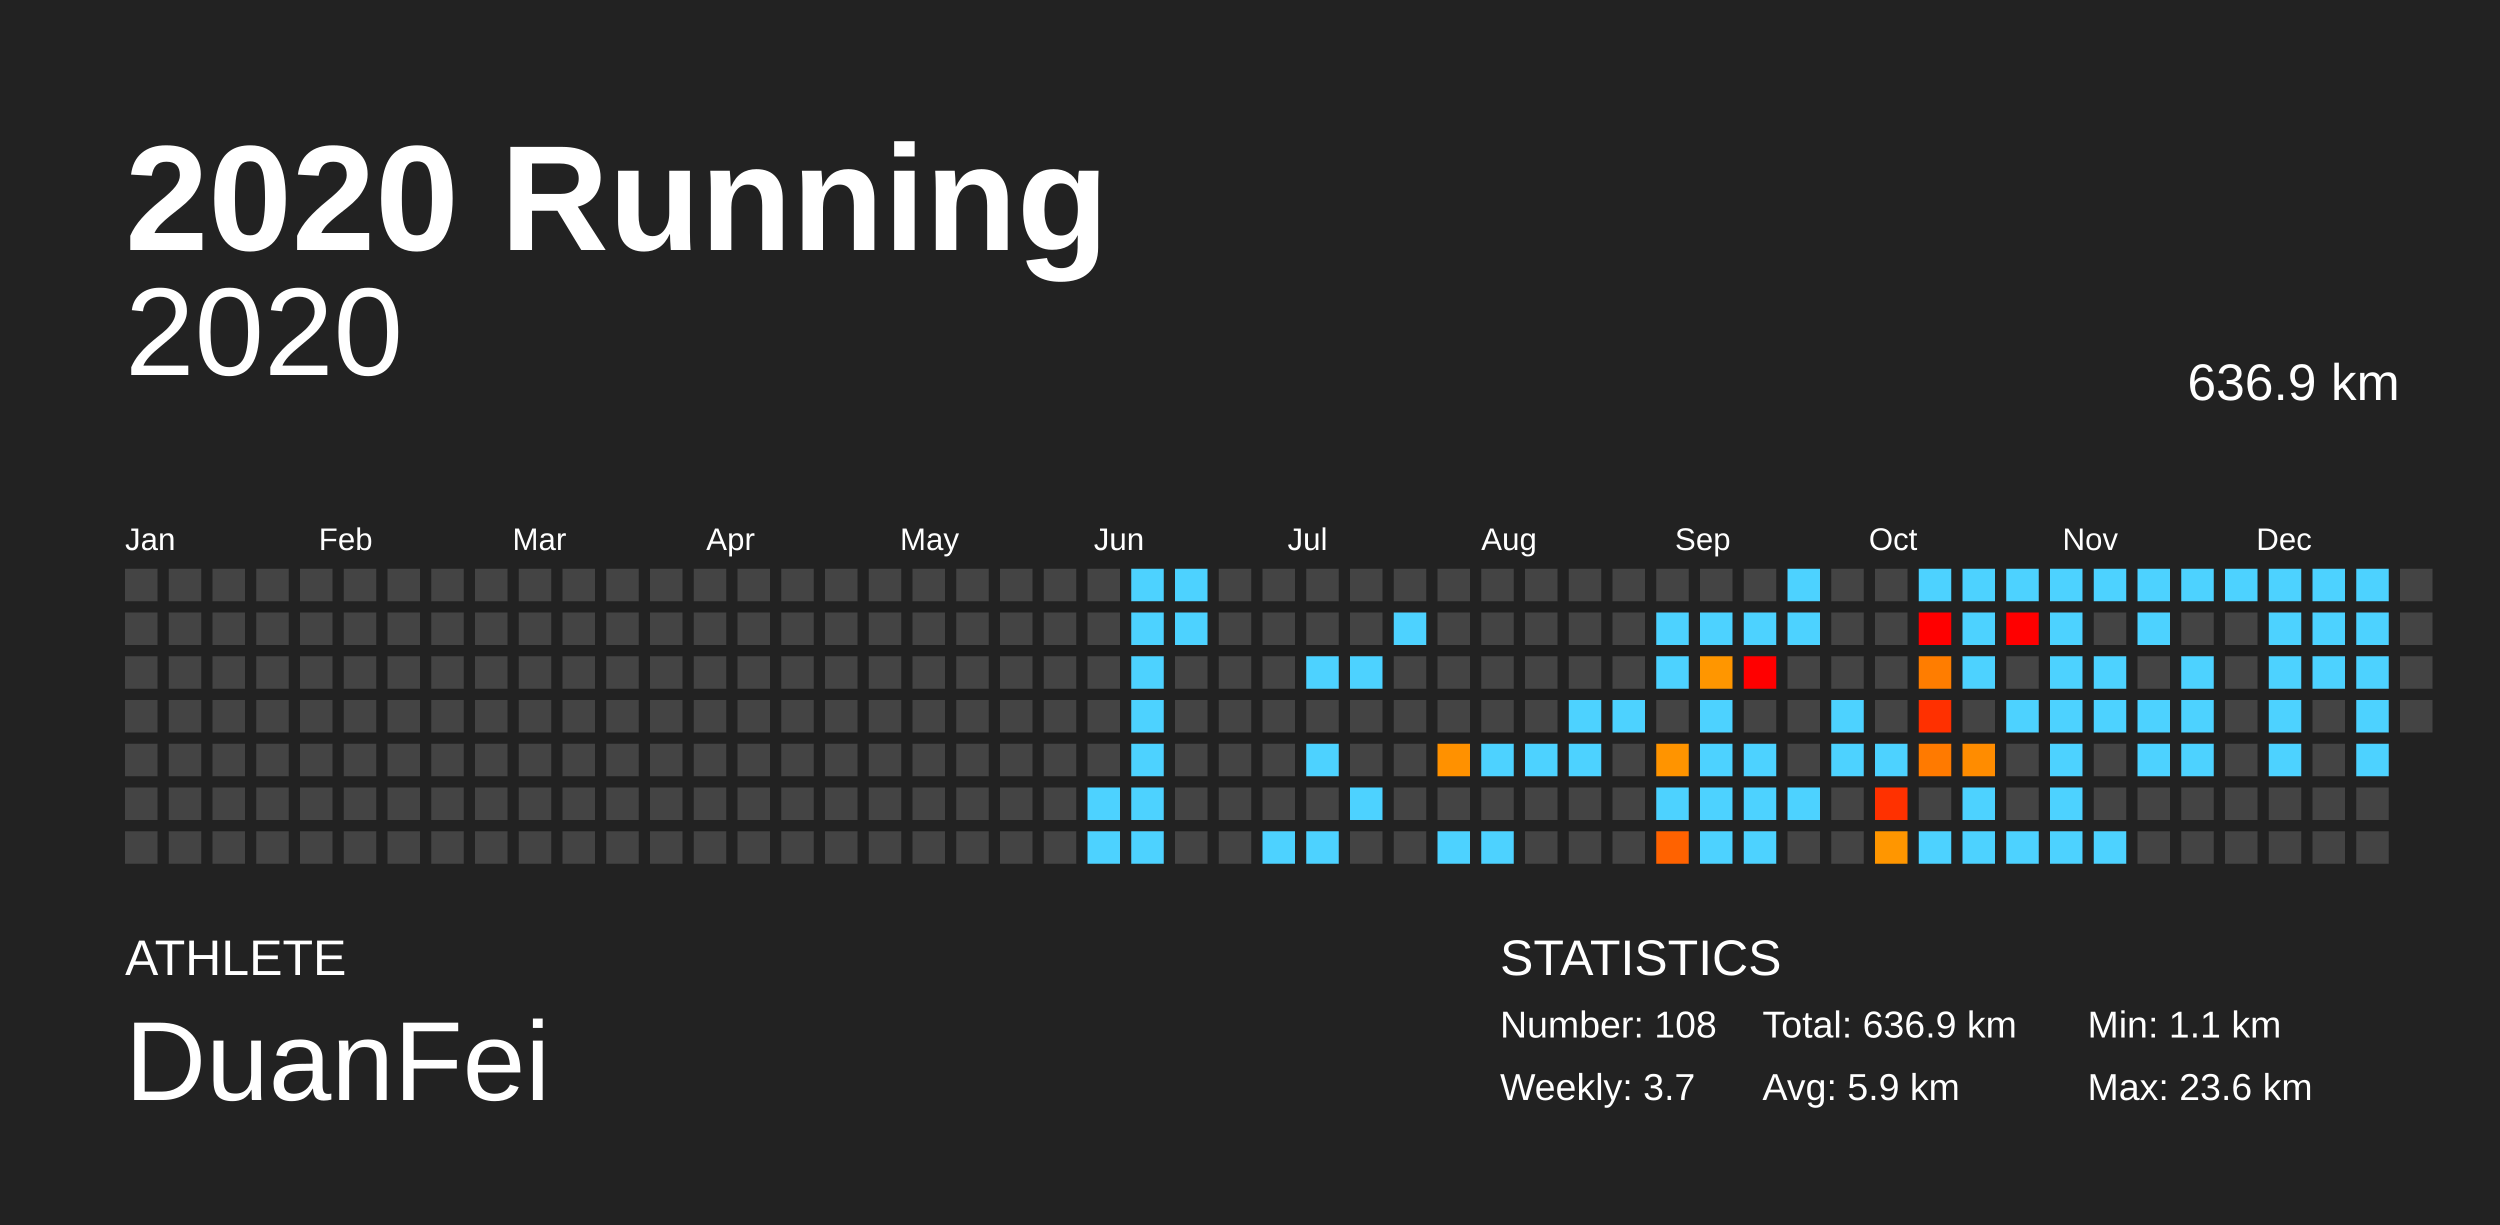
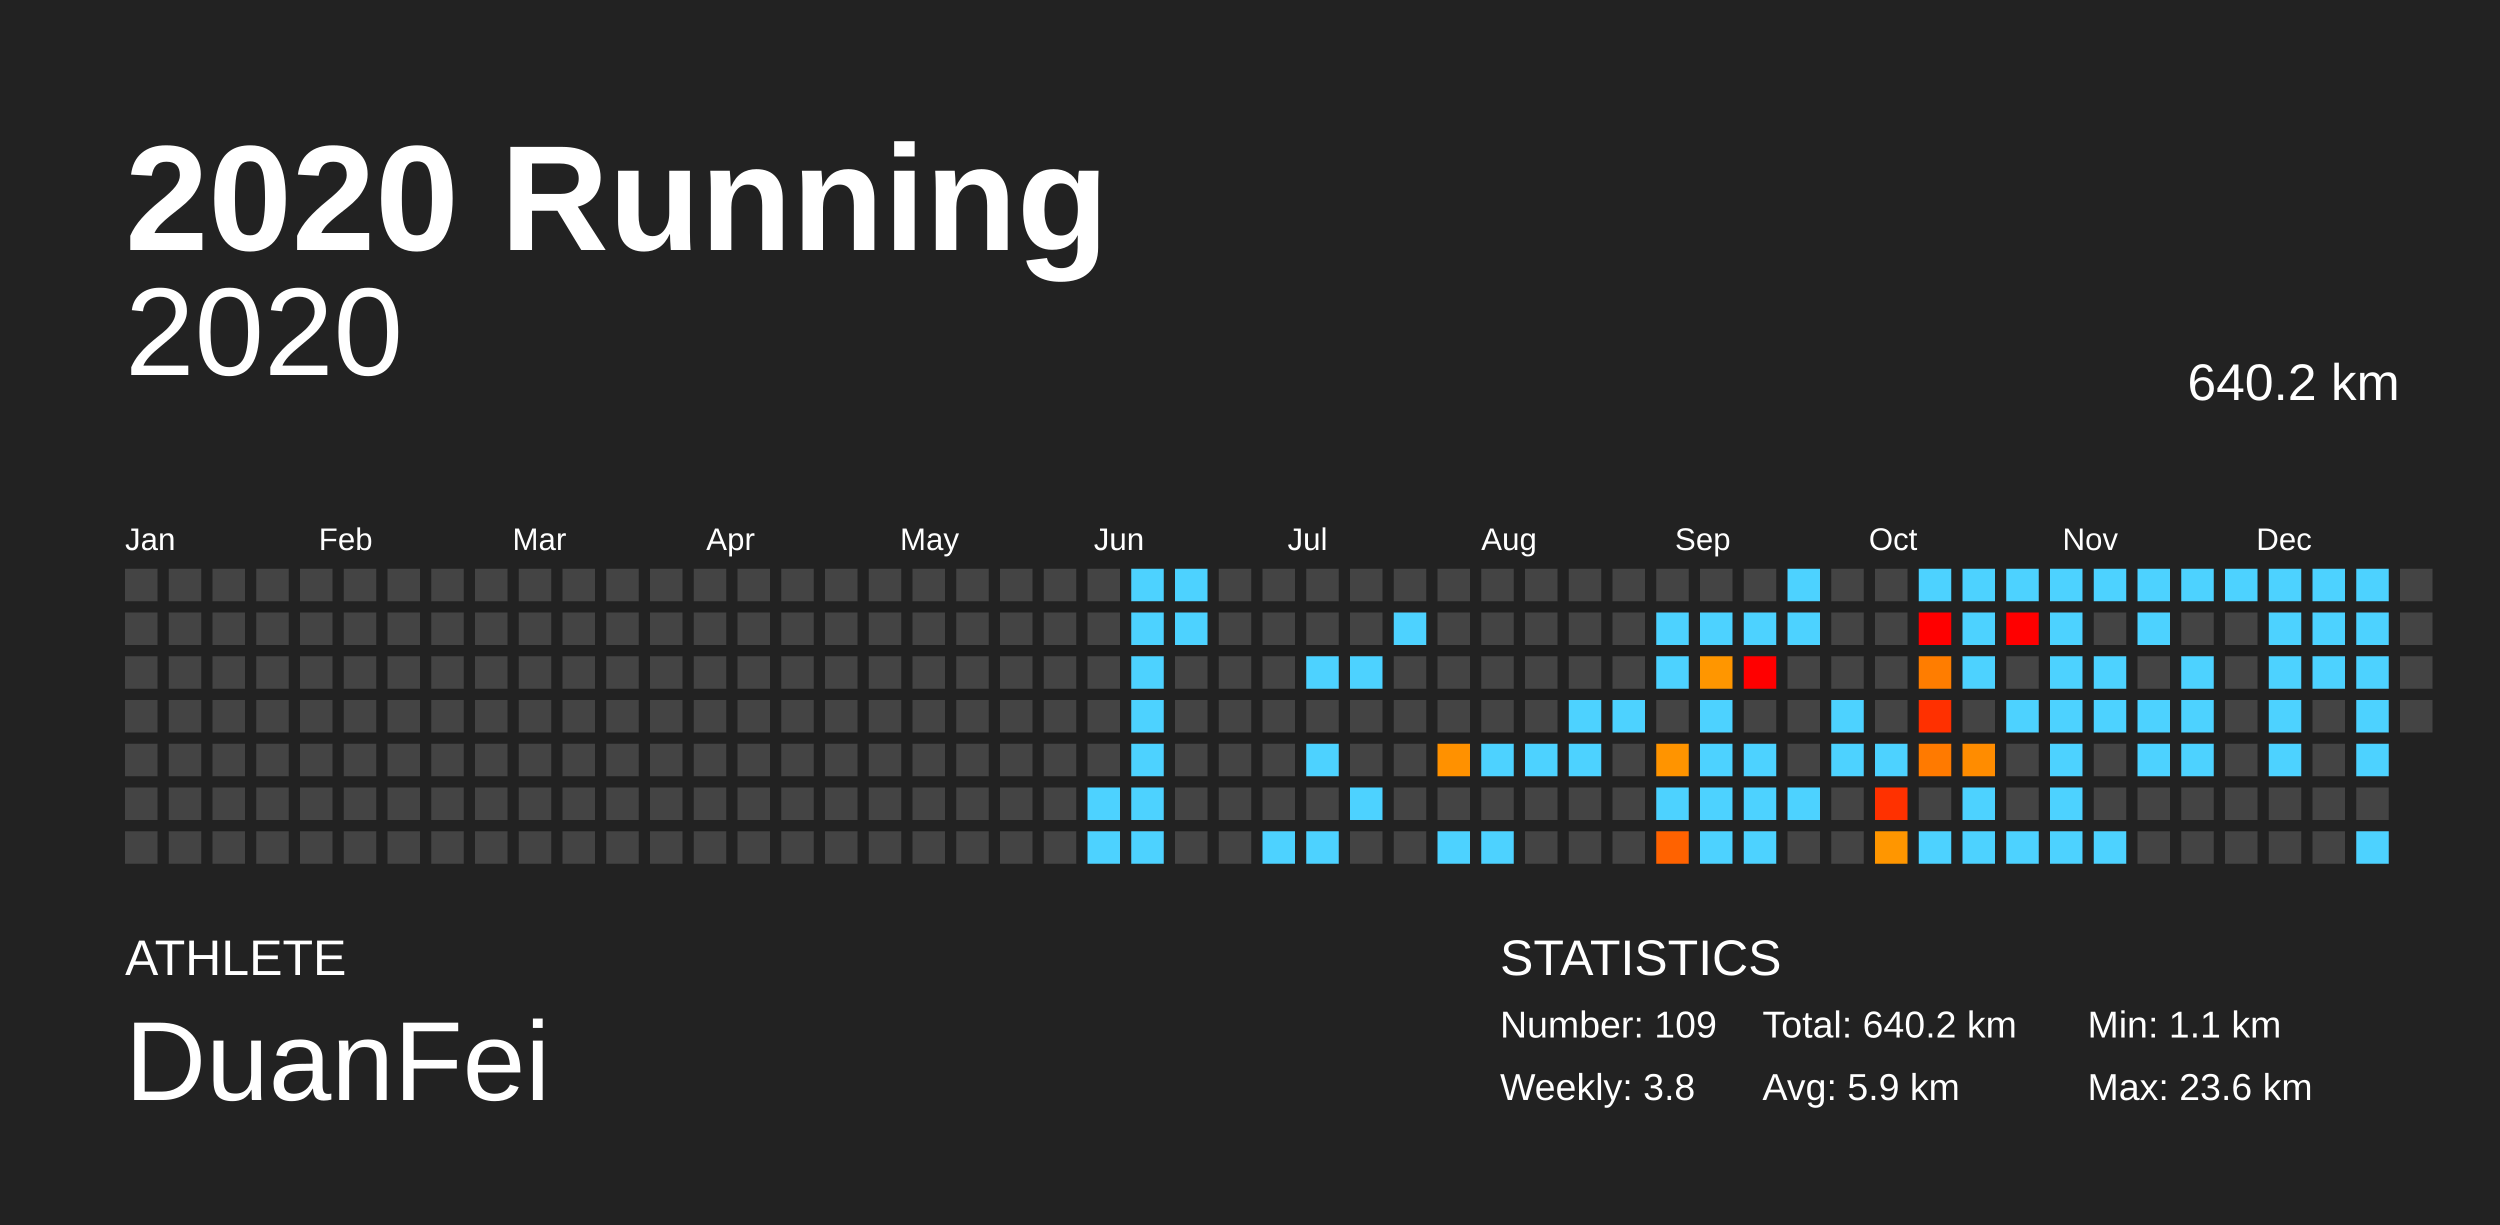
<svg xmlns="http://www.w3.org/2000/svg" baseProfile="full" height="98mm" version="1.1" viewBox="0,0,200,98" width="200mm">
  <defs />
  <rect fill="#222222" height="98" width="200" x="0" y="0" />
  <text fill="#FFFFFF" style="font-size:12px; font-family:Arial; font-weight:bold;" x="10" y="20">2020 Running</text>
  <text fill="#FFFFFF" style="font-size:4px; font-family:Arial" x="10" y="78">ATHLETE</text>
  <text fill="#FFFFFF" style="font-size:9px; font-family:Arial" x="10" y="88">DuanFei</text>
  <text fill="#FFFFFF" style="font-size:4px; font-family:Arial" x="120" y="78">STATISTICS</text>
-   <text fill="#FFFFFF" style="font-size:3px; font-family:Arial" x="120" y="83">Number: 108</text>
-   <text fill="#FFFFFF" style="font-size:3px; font-family:Arial" x="120" y="88">Weekly: 3.7</text>
-   <text fill="#FFFFFF" style="font-size:3px; font-family:Arial" x="141" y="83">Total: 636.9 km</text>
+   <text fill="#FFFFFF" style="font-size:3px; font-family:Arial" x="120" y="83">Number: 109</text>
+   <text fill="#FFFFFF" style="font-size:3px; font-family:Arial" x="120" y="88">Weekly: 3.8</text>
+   <text fill="#FFFFFF" style="font-size:3px; font-family:Arial" x="141" y="83">Total: 640.2 km</text>
  <text fill="#FFFFFF" style="font-size:3px; font-family:Arial" x="141" y="88">Avg: 5.9 km</text>
  <text fill="#FFFFFF" style="font-size:3px; font-family:Arial" x="167" y="83">Min: 1.1 km</text>
  <text fill="#FFFFFF" style="font-size:3px; font-family:Arial" x="167" y="88">Max: 23.6 km</text>
  <text alignment-baseline="hanging" fill="#FFFFFF" style="font-size:10.0px; font-family:Arial;" x="10" y="30">2020</text>
-   <text alignment-baseline="hanging" fill="#FFFFFF" style="font-size:4.125px; font-family:Arial;" x="175" y="32">636.9 km</text>
+   <text alignment-baseline="hanging" fill="#FFFFFF" style="font-size:4.125px; font-family:Arial;" x="175" y="32">640.2 km</text>
  <text fill="#FFFFFF" style="font-size:2.5px; font-family:Arial" x="10.0" y="44">Jan</text>
  <text fill="#FFFFFF" style="font-size:2.5px; font-family:Arial" x="25.5" y="44">Feb</text>
  <text fill="#FFFFFF" style="font-size:2.5px; font-family:Arial" x="41.0" y="44">Mar</text>
  <text fill="#FFFFFF" style="font-size:2.5px; font-family:Arial" x="56.5" y="44">Apr</text>
  <text fill="#FFFFFF" style="font-size:2.5px; font-family:Arial" x="72.0" y="44">May</text>
  <text fill="#FFFFFF" style="font-size:2.5px; font-family:Arial" x="87.5" y="44">Jun</text>
  <text fill="#FFFFFF" style="font-size:2.5px; font-family:Arial" x="103.0" y="44">Jul</text>
  <text fill="#FFFFFF" style="font-size:2.5px; font-family:Arial" x="118.5" y="44">Aug</text>
  <text fill="#FFFFFF" style="font-size:2.5px; font-family:Arial" x="134.0" y="44">Sep</text>
  <text fill="#FFFFFF" style="font-size:2.5px; font-family:Arial" x="149.5" y="44">Oct</text>
  <text fill="#FFFFFF" style="font-size:2.5px; font-family:Arial" x="165.0" y="44">Nov</text>
  <text fill="#FFFFFF" style="font-size:2.5px; font-family:Arial" x="180.5" y="44">Dec</text>
  <rect fill="#444444" height="2.6" width="2.6" x="10.0" y="45.5" />
  <rect fill="#444444" height="2.6" width="2.6" x="10.0" y="49.0" />
  <rect fill="#444444" height="2.6" width="2.6" x="10.0" y="52.5" />
  <rect fill="#444444" height="2.6" width="2.6" x="10.0" y="56.0" />
  <rect fill="#444444" height="2.6" width="2.6" x="10.0" y="59.5" />
  <rect fill="#444444" height="2.6" width="2.6" x="10.0" y="63.0" />
  <rect fill="#444444" height="2.6" width="2.6" x="10.0" y="66.5" />
  <rect fill="#444444" height="2.6" width="2.6" x="13.5" y="45.5" />
  <rect fill="#444444" height="2.6" width="2.6" x="13.5" y="49.0" />
  <rect fill="#444444" height="2.6" width="2.6" x="13.5" y="52.5" />
  <rect fill="#444444" height="2.6" width="2.6" x="13.5" y="56.0" />
  <rect fill="#444444" height="2.6" width="2.6" x="13.5" y="59.5" />
  <rect fill="#444444" height="2.6" width="2.6" x="13.5" y="63.0" />
  <rect fill="#444444" height="2.6" width="2.6" x="13.5" y="66.5" />
  <rect fill="#444444" height="2.6" width="2.6" x="17.0" y="45.5" />
  <rect fill="#444444" height="2.6" width="2.6" x="17.0" y="49.0" />
  <rect fill="#444444" height="2.6" width="2.6" x="17.0" y="52.5" />
  <rect fill="#444444" height="2.6" width="2.6" x="17.0" y="56.0" />
  <rect fill="#444444" height="2.6" width="2.6" x="17.0" y="59.5" />
  <rect fill="#444444" height="2.6" width="2.6" x="17.0" y="63.0" />
  <rect fill="#444444" height="2.6" width="2.6" x="17.0" y="66.5" />
  <rect fill="#444444" height="2.6" width="2.6" x="20.5" y="45.5" />
  <rect fill="#444444" height="2.6" width="2.6" x="20.5" y="49.0" />
  <rect fill="#444444" height="2.6" width="2.6" x="20.5" y="52.5" />
  <rect fill="#444444" height="2.6" width="2.6" x="20.5" y="56.0" />
  <rect fill="#444444" height="2.6" width="2.6" x="20.5" y="59.5" />
  <rect fill="#444444" height="2.6" width="2.6" x="20.5" y="63.0" />
  <rect fill="#444444" height="2.6" width="2.6" x="20.5" y="66.5" />
  <rect fill="#444444" height="2.6" width="2.6" x="24.0" y="45.5" />
  <rect fill="#444444" height="2.6" width="2.6" x="24.0" y="49.0" />
  <rect fill="#444444" height="2.6" width="2.6" x="24.0" y="52.5" />
  <rect fill="#444444" height="2.6" width="2.6" x="24.0" y="56.0" />
  <rect fill="#444444" height="2.6" width="2.6" x="24.0" y="59.5" />
  <rect fill="#444444" height="2.6" width="2.6" x="24.0" y="63.0" />
  <rect fill="#444444" height="2.6" width="2.6" x="24.0" y="66.5" />
  <rect fill="#444444" height="2.6" width="2.6" x="27.5" y="45.5" />
  <rect fill="#444444" height="2.6" width="2.6" x="27.5" y="49.0" />
  <rect fill="#444444" height="2.6" width="2.6" x="27.5" y="52.5" />
  <rect fill="#444444" height="2.6" width="2.6" x="27.5" y="56.0" />
  <rect fill="#444444" height="2.6" width="2.6" x="27.5" y="59.5" />
  <rect fill="#444444" height="2.6" width="2.6" x="27.5" y="63.0" />
  <rect fill="#444444" height="2.6" width="2.6" x="27.5" y="66.5" />
  <rect fill="#444444" height="2.6" width="2.6" x="31.0" y="45.5" />
  <rect fill="#444444" height="2.6" width="2.6" x="31.0" y="49.0" />
  <rect fill="#444444" height="2.6" width="2.6" x="31.0" y="52.5" />
  <rect fill="#444444" height="2.6" width="2.6" x="31.0" y="56.0" />
  <rect fill="#444444" height="2.6" width="2.6" x="31.0" y="59.5" />
  <rect fill="#444444" height="2.6" width="2.6" x="31.0" y="63.0" />
  <rect fill="#444444" height="2.6" width="2.6" x="31.0" y="66.5" />
  <rect fill="#444444" height="2.6" width="2.6" x="34.5" y="45.5" />
  <rect fill="#444444" height="2.6" width="2.6" x="34.5" y="49.0" />
  <rect fill="#444444" height="2.6" width="2.6" x="34.5" y="52.5" />
  <rect fill="#444444" height="2.6" width="2.6" x="34.5" y="56.0" />
  <rect fill="#444444" height="2.6" width="2.6" x="34.5" y="59.5" />
  <rect fill="#444444" height="2.6" width="2.6" x="34.5" y="63.0" />
  <rect fill="#444444" height="2.6" width="2.6" x="34.5" y="66.5" />
  <rect fill="#444444" height="2.6" width="2.6" x="38.0" y="45.5" />
  <rect fill="#444444" height="2.6" width="2.6" x="38.0" y="49.0" />
  <rect fill="#444444" height="2.6" width="2.6" x="38.0" y="52.5" />
  <rect fill="#444444" height="2.6" width="2.6" x="38.0" y="56.0" />
  <rect fill="#444444" height="2.6" width="2.6" x="38.0" y="59.5" />
  <rect fill="#444444" height="2.6" width="2.6" x="38.0" y="63.0" />
  <rect fill="#444444" height="2.6" width="2.6" x="38.0" y="66.5" />
  <rect fill="#444444" height="2.6" width="2.6" x="41.5" y="45.5" />
  <rect fill="#444444" height="2.6" width="2.6" x="41.5" y="49.0" />
  <rect fill="#444444" height="2.6" width="2.6" x="41.5" y="52.5" />
  <rect fill="#444444" height="2.6" width="2.6" x="41.5" y="56.0" />
  <rect fill="#444444" height="2.6" width="2.6" x="41.5" y="59.5" />
  <rect fill="#444444" height="2.6" width="2.6" x="41.5" y="63.0" />
  <rect fill="#444444" height="2.6" width="2.6" x="41.5" y="66.5" />
  <rect fill="#444444" height="2.6" width="2.6" x="45.0" y="45.5" />
  <rect fill="#444444" height="2.6" width="2.6" x="45.0" y="49.0" />
  <rect fill="#444444" height="2.6" width="2.6" x="45.0" y="52.5" />
  <rect fill="#444444" height="2.6" width="2.6" x="45.0" y="56.0" />
  <rect fill="#444444" height="2.6" width="2.6" x="45.0" y="59.5" />
  <rect fill="#444444" height="2.6" width="2.6" x="45.0" y="63.0" />
  <rect fill="#444444" height="2.6" width="2.6" x="45.0" y="66.5" />
  <rect fill="#444444" height="2.6" width="2.6" x="48.5" y="45.5" />
  <rect fill="#444444" height="2.6" width="2.6" x="48.5" y="49.0" />
  <rect fill="#444444" height="2.6" width="2.6" x="48.5" y="52.5" />
  <rect fill="#444444" height="2.6" width="2.6" x="48.5" y="56.0" />
  <rect fill="#444444" height="2.6" width="2.6" x="48.5" y="59.5" />
  <rect fill="#444444" height="2.6" width="2.6" x="48.5" y="63.0" />
  <rect fill="#444444" height="2.6" width="2.6" x="48.5" y="66.5" />
  <rect fill="#444444" height="2.6" width="2.6" x="52.0" y="45.5" />
  <rect fill="#444444" height="2.6" width="2.6" x="52.0" y="49.0" />
  <rect fill="#444444" height="2.6" width="2.6" x="52.0" y="52.5" />
  <rect fill="#444444" height="2.6" width="2.6" x="52.0" y="56.0" />
  <rect fill="#444444" height="2.6" width="2.6" x="52.0" y="59.5" />
  <rect fill="#444444" height="2.6" width="2.6" x="52.0" y="63.0" />
  <rect fill="#444444" height="2.6" width="2.6" x="52.0" y="66.5" />
  <rect fill="#444444" height="2.6" width="2.6" x="55.5" y="45.5" />
  <rect fill="#444444" height="2.6" width="2.6" x="55.5" y="49.0" />
  <rect fill="#444444" height="2.6" width="2.6" x="55.5" y="52.5" />
  <rect fill="#444444" height="2.6" width="2.6" x="55.5" y="56.0" />
  <rect fill="#444444" height="2.6" width="2.6" x="55.5" y="59.5" />
  <rect fill="#444444" height="2.6" width="2.6" x="55.5" y="63.0" />
  <rect fill="#444444" height="2.6" width="2.6" x="55.5" y="66.5" />
  <rect fill="#444444" height="2.6" width="2.6" x="59.0" y="45.5" />
  <rect fill="#444444" height="2.6" width="2.6" x="59.0" y="49.0" />
  <rect fill="#444444" height="2.6" width="2.6" x="59.0" y="52.5" />
  <rect fill="#444444" height="2.6" width="2.6" x="59.0" y="56.0" />
  <rect fill="#444444" height="2.6" width="2.6" x="59.0" y="59.5" />
  <rect fill="#444444" height="2.6" width="2.6" x="59.0" y="63.0" />
  <rect fill="#444444" height="2.6" width="2.6" x="59.0" y="66.5" />
  <rect fill="#444444" height="2.6" width="2.6" x="62.5" y="45.5" />
  <rect fill="#444444" height="2.6" width="2.6" x="62.5" y="49.0" />
  <rect fill="#444444" height="2.6" width="2.6" x="62.5" y="52.5" />
  <rect fill="#444444" height="2.6" width="2.6" x="62.5" y="56.0" />
  <rect fill="#444444" height="2.6" width="2.6" x="62.5" y="59.5" />
  <rect fill="#444444" height="2.6" width="2.6" x="62.5" y="63.0" />
  <rect fill="#444444" height="2.6" width="2.6" x="62.5" y="66.5" />
  <rect fill="#444444" height="2.6" width="2.6" x="66.0" y="45.5" />
  <rect fill="#444444" height="2.6" width="2.6" x="66.0" y="49.0" />
  <rect fill="#444444" height="2.6" width="2.6" x="66.0" y="52.5" />
  <rect fill="#444444" height="2.6" width="2.6" x="66.0" y="56.0" />
  <rect fill="#444444" height="2.6" width="2.6" x="66.0" y="59.5" />
  <rect fill="#444444" height="2.6" width="2.6" x="66.0" y="63.0" />
  <rect fill="#444444" height="2.6" width="2.6" x="66.0" y="66.5" />
  <rect fill="#444444" height="2.6" width="2.6" x="69.5" y="45.5" />
  <rect fill="#444444" height="2.6" width="2.6" x="69.5" y="49.0" />
  <rect fill="#444444" height="2.6" width="2.6" x="69.5" y="52.5" />
  <rect fill="#444444" height="2.6" width="2.6" x="69.5" y="56.0" />
  <rect fill="#444444" height="2.6" width="2.6" x="69.5" y="59.5" />
  <rect fill="#444444" height="2.6" width="2.6" x="69.5" y="63.0" />
  <rect fill="#444444" height="2.6" width="2.6" x="69.5" y="66.5" />
  <rect fill="#444444" height="2.6" width="2.6" x="73.0" y="45.5" />
  <rect fill="#444444" height="2.6" width="2.6" x="73.0" y="49.0" />
  <rect fill="#444444" height="2.6" width="2.6" x="73.0" y="52.5" />
  <rect fill="#444444" height="2.6" width="2.6" x="73.0" y="56.0" />
  <rect fill="#444444" height="2.6" width="2.6" x="73.0" y="59.5" />
  <rect fill="#444444" height="2.6" width="2.6" x="73.0" y="63.0" />
  <rect fill="#444444" height="2.6" width="2.6" x="73.0" y="66.5" />
  <rect fill="#444444" height="2.6" width="2.6" x="76.5" y="45.5" />
  <rect fill="#444444" height="2.6" width="2.6" x="76.5" y="49.0" />
  <rect fill="#444444" height="2.6" width="2.6" x="76.5" y="52.5" />
  <rect fill="#444444" height="2.6" width="2.6" x="76.5" y="56.0" />
  <rect fill="#444444" height="2.6" width="2.6" x="76.5" y="59.5" />
  <rect fill="#444444" height="2.6" width="2.6" x="76.5" y="63.0" />
  <rect fill="#444444" height="2.6" width="2.6" x="76.5" y="66.5" />
  <rect fill="#444444" height="2.6" width="2.6" x="80.0" y="45.5" />
  <rect fill="#444444" height="2.6" width="2.6" x="80.0" y="49.0" />
  <rect fill="#444444" height="2.6" width="2.6" x="80.0" y="52.5" />
  <rect fill="#444444" height="2.6" width="2.6" x="80.0" y="56.0" />
  <rect fill="#444444" height="2.6" width="2.6" x="80.0" y="59.5" />
  <rect fill="#444444" height="2.6" width="2.6" x="80.0" y="63.0" />
  <rect fill="#444444" height="2.6" width="2.6" x="80.0" y="66.5" />
  <rect fill="#444444" height="2.6" width="2.6" x="83.5" y="45.5" />
  <rect fill="#444444" height="2.6" width="2.6" x="83.5" y="49.0" />
  <rect fill="#444444" height="2.6" width="2.6" x="83.5" y="52.5" />
  <rect fill="#444444" height="2.6" width="2.6" x="83.5" y="56.0" />
  <rect fill="#444444" height="2.6" width="2.6" x="83.5" y="59.5" />
  <rect fill="#444444" height="2.6" width="2.6" x="83.5" y="63.0" />
  <rect fill="#444444" height="2.6" width="2.6" x="83.5" y="66.5" />
  <rect fill="#444444" height="2.6" width="2.6" x="87.0" y="45.5" />
  <rect fill="#444444" height="2.6" width="2.6" x="87.0" y="49.0" />
  <rect fill="#444444" height="2.6" width="2.6" x="87.0" y="52.5" />
  <rect fill="#444444" height="2.6" width="2.6" x="87.0" y="56.0" />
  <rect fill="#444444" height="2.6" width="2.6" x="87.0" y="59.5" />
  <rect fill="#4dd2ff" height="2.6" width="2.6" x="87.0" y="63.0" />
  <rect fill="#4dd2ff" height="2.6" width="2.6" x="87.0" y="66.5" />
  <rect fill="#4dd2ff" height="2.6" width="2.6" x="90.5" y="45.5" />
  <rect fill="#4dd2ff" height="2.6" width="2.6" x="90.5" y="49.0" />
  <rect fill="#4dd2ff" height="2.6" width="2.6" x="90.5" y="52.5" />
  <rect fill="#4dd2ff" height="2.6" width="2.6" x="90.5" y="56.0" />
  <rect fill="#4dd2ff" height="2.6" width="2.6" x="90.5" y="59.5" />
  <rect fill="#4dd2ff" height="2.6" width="2.6" x="90.5" y="63.0" />
  <rect fill="#4dd2ff" height="2.6" width="2.6" x="90.5" y="66.5" />
  <rect fill="#4dd2ff" height="2.6" width="2.6" x="94.0" y="45.5" />
  <rect fill="#4dd2ff" height="2.6" width="2.6" x="94.0" y="49.0" />
  <rect fill="#444444" height="2.6" width="2.6" x="94.0" y="52.5" />
  <rect fill="#444444" height="2.6" width="2.6" x="94.0" y="56.0" />
  <rect fill="#444444" height="2.6" width="2.6" x="94.0" y="59.5" />
  <rect fill="#444444" height="2.6" width="2.6" x="94.0" y="63.0" />
  <rect fill="#444444" height="2.6" width="2.6" x="94.0" y="66.5" />
  <rect fill="#444444" height="2.6" width="2.6" x="97.5" y="45.5" />
  <rect fill="#444444" height="2.6" width="2.6" x="97.5" y="49.0" />
  <rect fill="#444444" height="2.6" width="2.6" x="97.5" y="52.5" />
  <rect fill="#444444" height="2.6" width="2.6" x="97.5" y="56.0" />
  <rect fill="#444444" height="2.6" width="2.6" x="97.5" y="59.5" />
  <rect fill="#444444" height="2.6" width="2.6" x="97.5" y="63.0" />
  <rect fill="#444444" height="2.6" width="2.6" x="97.5" y="66.5" />
  <rect fill="#444444" height="2.6" width="2.6" x="101.0" y="45.5" />
  <rect fill="#444444" height="2.6" width="2.6" x="101.0" y="49.0" />
  <rect fill="#444444" height="2.6" width="2.6" x="101.0" y="52.5" />
  <rect fill="#444444" height="2.6" width="2.6" x="101.0" y="56.0" />
  <rect fill="#444444" height="2.6" width="2.6" x="101.0" y="59.5" />
  <rect fill="#444444" height="2.6" width="2.6" x="101.0" y="63.0" />
  <rect fill="#4dd2ff" height="2.6" width="2.6" x="101.0" y="66.5" />
  <rect fill="#444444" height="2.6" width="2.6" x="104.5" y="45.5" />
  <rect fill="#444444" height="2.6" width="2.6" x="104.5" y="49.0" />
  <rect fill="#4dd2ff" height="2.6" width="2.6" x="104.5" y="52.5" />
  <rect fill="#444444" height="2.6" width="2.6" x="104.5" y="56.0" />
  <rect fill="#4dd2ff" height="2.6" width="2.6" x="104.5" y="59.5" />
  <rect fill="#444444" height="2.6" width="2.6" x="104.5" y="63.0" />
  <rect fill="#4dd2ff" height="2.6" width="2.6" x="104.5" y="66.5" />
  <rect fill="#444444" height="2.6" width="2.6" x="108.0" y="45.5" />
  <rect fill="#444444" height="2.6" width="2.6" x="108.0" y="49.0" />
  <rect fill="#4dd2ff" height="2.6" width="2.6" x="108.0" y="52.5" />
  <rect fill="#444444" height="2.6" width="2.6" x="108.0" y="56.0" />
  <rect fill="#444444" height="2.6" width="2.6" x="108.0" y="59.5" />
  <rect fill="#4dd2ff" height="2.6" width="2.6" x="108.0" y="63.0" />
  <rect fill="#444444" height="2.6" width="2.6" x="108.0" y="66.5" />
  <rect fill="#444444" height="2.6" width="2.6" x="111.5" y="45.5" />
  <rect fill="#4dd2ff" height="2.6" width="2.6" x="111.5" y="49.0" />
  <rect fill="#444444" height="2.6" width="2.6" x="111.5" y="52.5" />
  <rect fill="#444444" height="2.6" width="2.6" x="111.5" y="56.0" />
  <rect fill="#444444" height="2.6" width="2.6" x="111.5" y="59.5" />
  <rect fill="#444444" height="2.6" width="2.6" x="111.5" y="63.0" />
  <rect fill="#444444" height="2.6" width="2.6" x="111.5" y="66.5" />
  <rect fill="#444444" height="2.6" width="2.6" x="115.0" y="45.5" />
  <rect fill="#444444" height="2.6" width="2.6" x="115.0" y="49.0" />
  <rect fill="#444444" height="2.6" width="2.6" x="115.0" y="52.5" />
  <rect fill="#444444" height="2.6" width="2.6" x="115.0" y="56.0" />
  <rect fill="#ff9100" height="2.6" width="2.6" x="115.0" y="59.5" />
  <rect fill="#444444" height="2.6" width="2.6" x="115.0" y="63.0" />
  <rect fill="#4dd2ff" height="2.6" width="2.6" x="115.0" y="66.5" />
  <rect fill="#444444" height="2.6" width="2.6" x="118.5" y="45.5" />
  <rect fill="#444444" height="2.6" width="2.6" x="118.5" y="49.0" />
  <rect fill="#444444" height="2.6" width="2.6" x="118.5" y="52.5" />
  <rect fill="#444444" height="2.6" width="2.6" x="118.5" y="56.0" />
  <rect fill="#4dd2ff" height="2.6" width="2.6" x="118.5" y="59.5" />
  <rect fill="#444444" height="2.6" width="2.6" x="118.5" y="63.0" />
  <rect fill="#4dd2ff" height="2.6" width="2.6" x="118.5" y="66.5" />
  <rect fill="#444444" height="2.6" width="2.6" x="122.0" y="45.5" />
  <rect fill="#444444" height="2.6" width="2.6" x="122.0" y="49.0" />
  <rect fill="#444444" height="2.6" width="2.6" x="122.0" y="52.5" />
  <rect fill="#444444" height="2.6" width="2.6" x="122.0" y="56.0" />
  <rect fill="#4dd2ff" height="2.6" width="2.6" x="122.0" y="59.5" />
  <rect fill="#444444" height="2.6" width="2.6" x="122.0" y="63.0" />
  <rect fill="#444444" height="2.6" width="2.6" x="122.0" y="66.5" />
  <rect fill="#444444" height="2.6" width="2.6" x="125.5" y="45.5" />
  <rect fill="#444444" height="2.6" width="2.6" x="125.5" y="49.0" />
  <rect fill="#444444" height="2.6" width="2.6" x="125.5" y="52.5" />
  <rect fill="#4dd2ff" height="2.6" width="2.6" x="125.5" y="56.0" />
  <rect fill="#4dd2ff" height="2.6" width="2.6" x="125.5" y="59.5" />
  <rect fill="#444444" height="2.6" width="2.6" x="125.5" y="63.0" />
  <rect fill="#444444" height="2.6" width="2.6" x="125.5" y="66.5" />
  <rect fill="#444444" height="2.6" width="2.6" x="129.0" y="45.5" />
  <rect fill="#444444" height="2.6" width="2.6" x="129.0" y="49.0" />
  <rect fill="#444444" height="2.6" width="2.6" x="129.0" y="52.5" />
  <rect fill="#4dd2ff" height="2.6" width="2.6" x="129.0" y="56.0" />
  <rect fill="#444444" height="2.6" width="2.6" x="129.0" y="59.5" />
  <rect fill="#444444" height="2.6" width="2.6" x="129.0" y="63.0" />
  <rect fill="#444444" height="2.6" width="2.6" x="129.0" y="66.5" />
  <rect fill="#444444" height="2.6" width="2.6" x="132.5" y="45.5" />
  <rect fill="#4dd2ff" height="2.6" width="2.6" x="132.5" y="49.0" />
  <rect fill="#4dd2ff" height="2.6" width="2.6" x="132.5" y="52.5" />
  <rect fill="#444444" height="2.6" width="2.6" x="132.5" y="56.0" />
  <rect fill="#ff9400" height="2.6" width="2.6" x="132.5" y="59.5" />
  <rect fill="#4dd2ff" height="2.6" width="2.6" x="132.5" y="63.0" />
  <rect fill="#ff6200" height="2.6" width="2.6" x="132.5" y="66.5" />
  <rect fill="#444444" height="2.6" width="2.6" x="136.0" y="45.5" />
  <rect fill="#4dd2ff" height="2.6" width="2.6" x="136.0" y="49.0" />
  <rect fill="#ff9600" height="2.6" width="2.6" x="136.0" y="52.5" />
  <rect fill="#4dd2ff" height="2.6" width="2.6" x="136.0" y="56.0" />
  <rect fill="#4dd2ff" height="2.6" width="2.6" x="136.0" y="59.5" />
  <rect fill="#4dd2ff" height="2.6" width="2.6" x="136.0" y="63.0" />
  <rect fill="#4dd2ff" height="2.6" width="2.6" x="136.0" y="66.5" />
  <rect fill="#444444" height="2.6" width="2.6" x="139.5" y="45.5" />
  <rect fill="#4dd2ff" height="2.6" width="2.6" x="139.5" y="49.0" />
  <rect fill="red" height="2.6" width="2.6" x="139.5" y="52.5" />
  <rect fill="#444444" height="2.6" width="2.6" x="139.5" y="56.0" />
  <rect fill="#4dd2ff" height="2.6" width="2.6" x="139.5" y="59.5" />
  <rect fill="#4dd2ff" height="2.6" width="2.6" x="139.5" y="63.0" />
  <rect fill="#4dd2ff" height="2.6" width="2.6" x="139.5" y="66.5" />
  <rect fill="#4dd2ff" height="2.6" width="2.6" x="143.0" y="45.5" />
  <rect fill="#4dd2ff" height="2.6" width="2.6" x="143.0" y="49.0" />
  <rect fill="#444444" height="2.6" width="2.6" x="143.0" y="52.5" />
  <rect fill="#444444" height="2.6" width="2.6" x="143.0" y="56.0" />
  <rect fill="#444444" height="2.6" width="2.6" x="143.0" y="59.5" />
  <rect fill="#4dd2ff" height="2.6" width="2.6" x="143.0" y="63.0" />
  <rect fill="#444444" height="2.6" width="2.6" x="143.0" y="66.5" />
  <rect fill="#444444" height="2.6" width="2.6" x="146.5" y="45.5" />
  <rect fill="#444444" height="2.6" width="2.6" x="146.5" y="49.0" />
  <rect fill="#444444" height="2.6" width="2.6" x="146.5" y="52.5" />
  <rect fill="#4dd2ff" height="2.6" width="2.6" x="146.5" y="56.0" />
  <rect fill="#4dd2ff" height="2.6" width="2.6" x="146.5" y="59.5" />
  <rect fill="#444444" height="2.6" width="2.6" x="146.5" y="63.0" />
  <rect fill="#444444" height="2.6" width="2.6" x="146.5" y="66.5" />
  <rect fill="#444444" height="2.6" width="2.6" x="150.0" y="45.5" />
  <rect fill="#444444" height="2.6" width="2.6" x="150.0" y="49.0" />
  <rect fill="#444444" height="2.6" width="2.6" x="150.0" y="52.5" />
  <rect fill="#444444" height="2.6" width="2.6" x="150.0" y="56.0" />
  <rect fill="#4dd2ff" height="2.6" width="2.6" x="150.0" y="59.5" />
  <rect fill="#ff3100" height="2.6" width="2.6" x="150.0" y="63.0" />
  <rect fill="#ff9600" height="2.6" width="2.6" x="150.0" y="66.5" />
  <rect fill="#4dd2ff" height="2.6" width="2.6" x="153.5" y="45.5" />
  <rect fill="red" height="2.6" width="2.6" x="153.5" y="49.0" />
  <rect fill="#ff7d00" height="2.6" width="2.6" x="153.5" y="52.5" />
  <rect fill="#ff3000" height="2.6" width="2.6" x="153.5" y="56.0" />
  <rect fill="#ff7a00" height="2.6" width="2.6" x="153.5" y="59.5" />
  <rect fill="#444444" height="2.6" width="2.6" x="153.5" y="63.0" />
  <rect fill="#4dd2ff" height="2.6" width="2.6" x="153.5" y="66.5" />
  <rect fill="#4dd2ff" height="2.6" width="2.6" x="157.0" y="45.5" />
  <rect fill="#4dd2ff" height="2.6" width="2.6" x="157.0" y="49.0" />
  <rect fill="#4dd2ff" height="2.6" width="2.6" x="157.0" y="52.5" />
  <rect fill="#444444" height="2.6" width="2.6" x="157.0" y="56.0" />
  <rect fill="#ff8c00" height="2.6" width="2.6" x="157.0" y="59.5" />
  <rect fill="#4dd2ff" height="2.6" width="2.6" x="157.0" y="63.0" />
  <rect fill="#4dd2ff" height="2.6" width="2.6" x="157.0" y="66.5" />
  <rect fill="#4dd2ff" height="2.6" width="2.6" x="160.5" y="45.5" />
  <rect fill="red" height="2.6" width="2.6" x="160.5" y="49.0" />
  <rect fill="#444444" height="2.6" width="2.6" x="160.5" y="52.5" />
  <rect fill="#4dd2ff" height="2.6" width="2.6" x="160.5" y="56.0" />
  <rect fill="#444444" height="2.6" width="2.6" x="160.5" y="59.5" />
  <rect fill="#444444" height="2.6" width="2.6" x="160.5" y="63.0" />
  <rect fill="#4dd2ff" height="2.6" width="2.6" x="160.5" y="66.5" />
  <rect fill="#4dd2ff" height="2.6" width="2.6" x="164.0" y="45.5" />
  <rect fill="#4dd2ff" height="2.6" width="2.6" x="164.0" y="49.0" />
  <rect fill="#4dd2ff" height="2.6" width="2.6" x="164.0" y="52.5" />
  <rect fill="#4dd2ff" height="2.6" width="2.6" x="164.0" y="56.0" />
  <rect fill="#4dd2ff" height="2.6" width="2.6" x="164.0" y="59.5" />
  <rect fill="#4dd2ff" height="2.6" width="2.6" x="164.0" y="63.0" />
  <rect fill="#4dd2ff" height="2.6" width="2.6" x="164.0" y="66.5" />
  <rect fill="#4dd2ff" height="2.6" width="2.6" x="167.5" y="45.5" />
  <rect fill="#444444" height="2.6" width="2.6" x="167.5" y="49.0" />
  <rect fill="#4dd2ff" height="2.6" width="2.6" x="167.5" y="52.5" />
  <rect fill="#4dd2ff" height="2.6" width="2.6" x="167.5" y="56.0" />
  <rect fill="#444444" height="2.6" width="2.6" x="167.5" y="59.5" />
  <rect fill="#444444" height="2.6" width="2.6" x="167.5" y="63.0" />
  <rect fill="#4dd2ff" height="2.6" width="2.6" x="167.5" y="66.5" />
  <rect fill="#4dd2ff" height="2.6" width="2.6" x="171.0" y="45.5" />
  <rect fill="#4dd2ff" height="2.6" width="2.6" x="171.0" y="49.0" />
  <rect fill="#444444" height="2.6" width="2.6" x="171.0" y="52.5" />
  <rect fill="#4dd2ff" height="2.6" width="2.6" x="171.0" y="56.0" />
  <rect fill="#4dd2ff" height="2.6" width="2.6" x="171.0" y="59.5" />
  <rect fill="#444444" height="2.6" width="2.6" x="171.0" y="63.0" />
  <rect fill="#444444" height="2.6" width="2.6" x="171.0" y="66.5" />
  <rect fill="#4dd2ff" height="2.6" width="2.6" x="174.5" y="45.5" />
  <rect fill="#444444" height="2.6" width="2.6" x="174.5" y="49.0" />
  <rect fill="#4dd2ff" height="2.6" width="2.6" x="174.5" y="52.5" />
  <rect fill="#4dd2ff" height="2.6" width="2.6" x="174.5" y="56.0" />
  <rect fill="#4dd2ff" height="2.6" width="2.6" x="174.5" y="59.5" />
  <rect fill="#444444" height="2.6" width="2.6" x="174.5" y="63.0" />
  <rect fill="#444444" height="2.6" width="2.6" x="174.5" y="66.5" />
  <rect fill="#4dd2ff" height="2.6" width="2.6" x="178.0" y="45.5" />
  <rect fill="#444444" height="2.6" width="2.6" x="178.0" y="49.0" />
  <rect fill="#444444" height="2.6" width="2.6" x="178.0" y="52.5" />
  <rect fill="#444444" height="2.6" width="2.6" x="178.0" y="56.0" />
  <rect fill="#444444" height="2.6" width="2.6" x="178.0" y="59.5" />
  <rect fill="#444444" height="2.6" width="2.6" x="178.0" y="63.0" />
  <rect fill="#444444" height="2.6" width="2.6" x="178.0" y="66.5" />
  <rect fill="#4dd2ff" height="2.6" width="2.6" x="181.5" y="45.5" />
  <rect fill="#4dd2ff" height="2.6" width="2.6" x="181.5" y="49.0" />
  <rect fill="#4dd2ff" height="2.6" width="2.6" x="181.5" y="52.5" />
  <rect fill="#4dd2ff" height="2.6" width="2.6" x="181.5" y="56.0" />
  <rect fill="#4dd2ff" height="2.6" width="2.6" x="181.5" y="59.5" />
  <rect fill="#444444" height="2.6" width="2.6" x="181.5" y="63.0" />
  <rect fill="#444444" height="2.6" width="2.6" x="181.5" y="66.5" />
  <rect fill="#4dd2ff" height="2.6" width="2.6" x="185.0" y="45.5" />
  <rect fill="#4dd2ff" height="2.6" width="2.6" x="185.0" y="49.0" />
  <rect fill="#4dd2ff" height="2.6" width="2.6" x="185.0" y="52.5" />
  <rect fill="#444444" height="2.6" width="2.6" x="185.0" y="56.0" />
  <rect fill="#444444" height="2.6" width="2.6" x="185.0" y="59.5" />
  <rect fill="#444444" height="2.6" width="2.6" x="185.0" y="63.0" />
  <rect fill="#444444" height="2.6" width="2.6" x="185.0" y="66.5" />
  <rect fill="#4dd2ff" height="2.6" width="2.6" x="188.5" y="45.5" />
  <rect fill="#4dd2ff" height="2.6" width="2.6" x="188.5" y="49.0" />
  <rect fill="#4dd2ff" height="2.6" width="2.6" x="188.5" y="52.5" />
  <rect fill="#4dd2ff" height="2.6" width="2.6" x="188.5" y="56.0" />
  <rect fill="#4dd2ff" height="2.6" width="2.6" x="188.5" y="59.5" />
  <rect fill="#444444" height="2.6" width="2.6" x="188.5" y="63.0" />
-   <rect fill="#444444" height="2.6" width="2.6" x="188.5" y="66.5" />
+   <rect fill="#4dd2ff" height="2.6" width="2.6" x="188.5" y="66.5" />
  <rect fill="#444444" height="2.6" width="2.6" x="192.0" y="45.5" />
  <rect fill="#444444" height="2.6" width="2.6" x="192.0" y="49.0" />
  <rect fill="#444444" height="2.6" width="2.6" x="192.0" y="52.5" />
  <rect fill="#444444" height="2.6" width="2.6" x="192.0" y="56.0" />
</svg>
